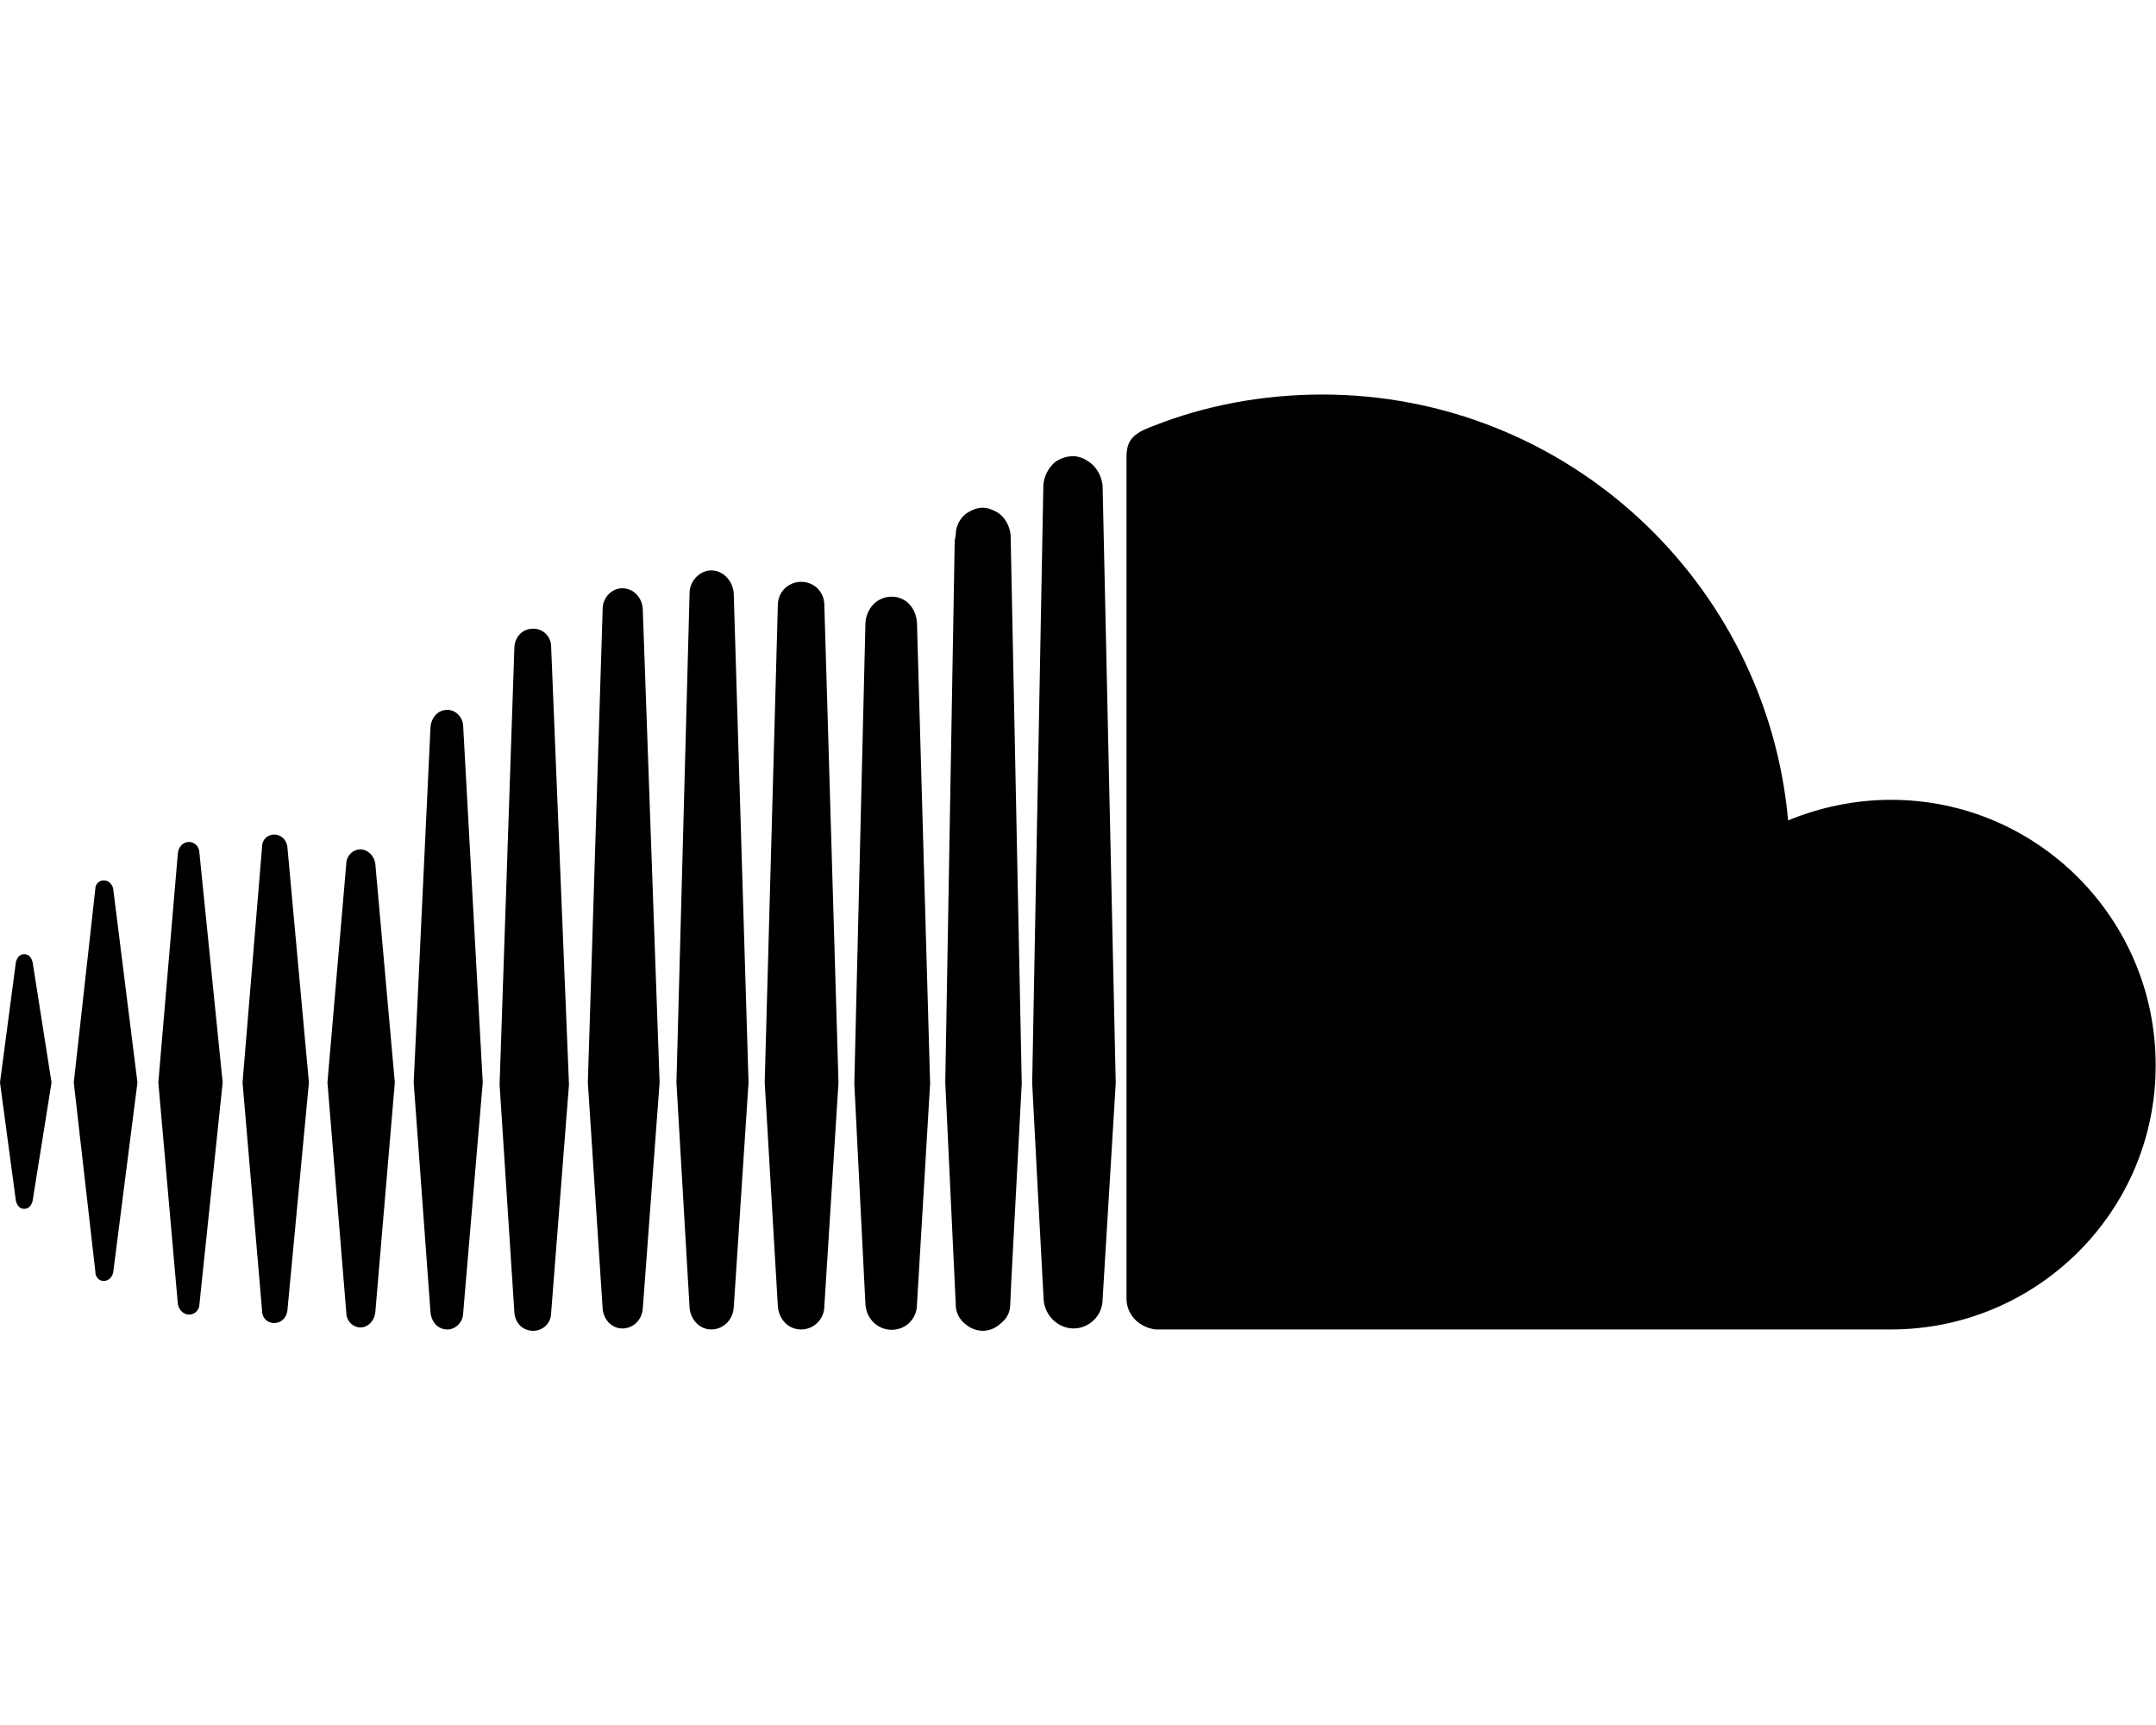
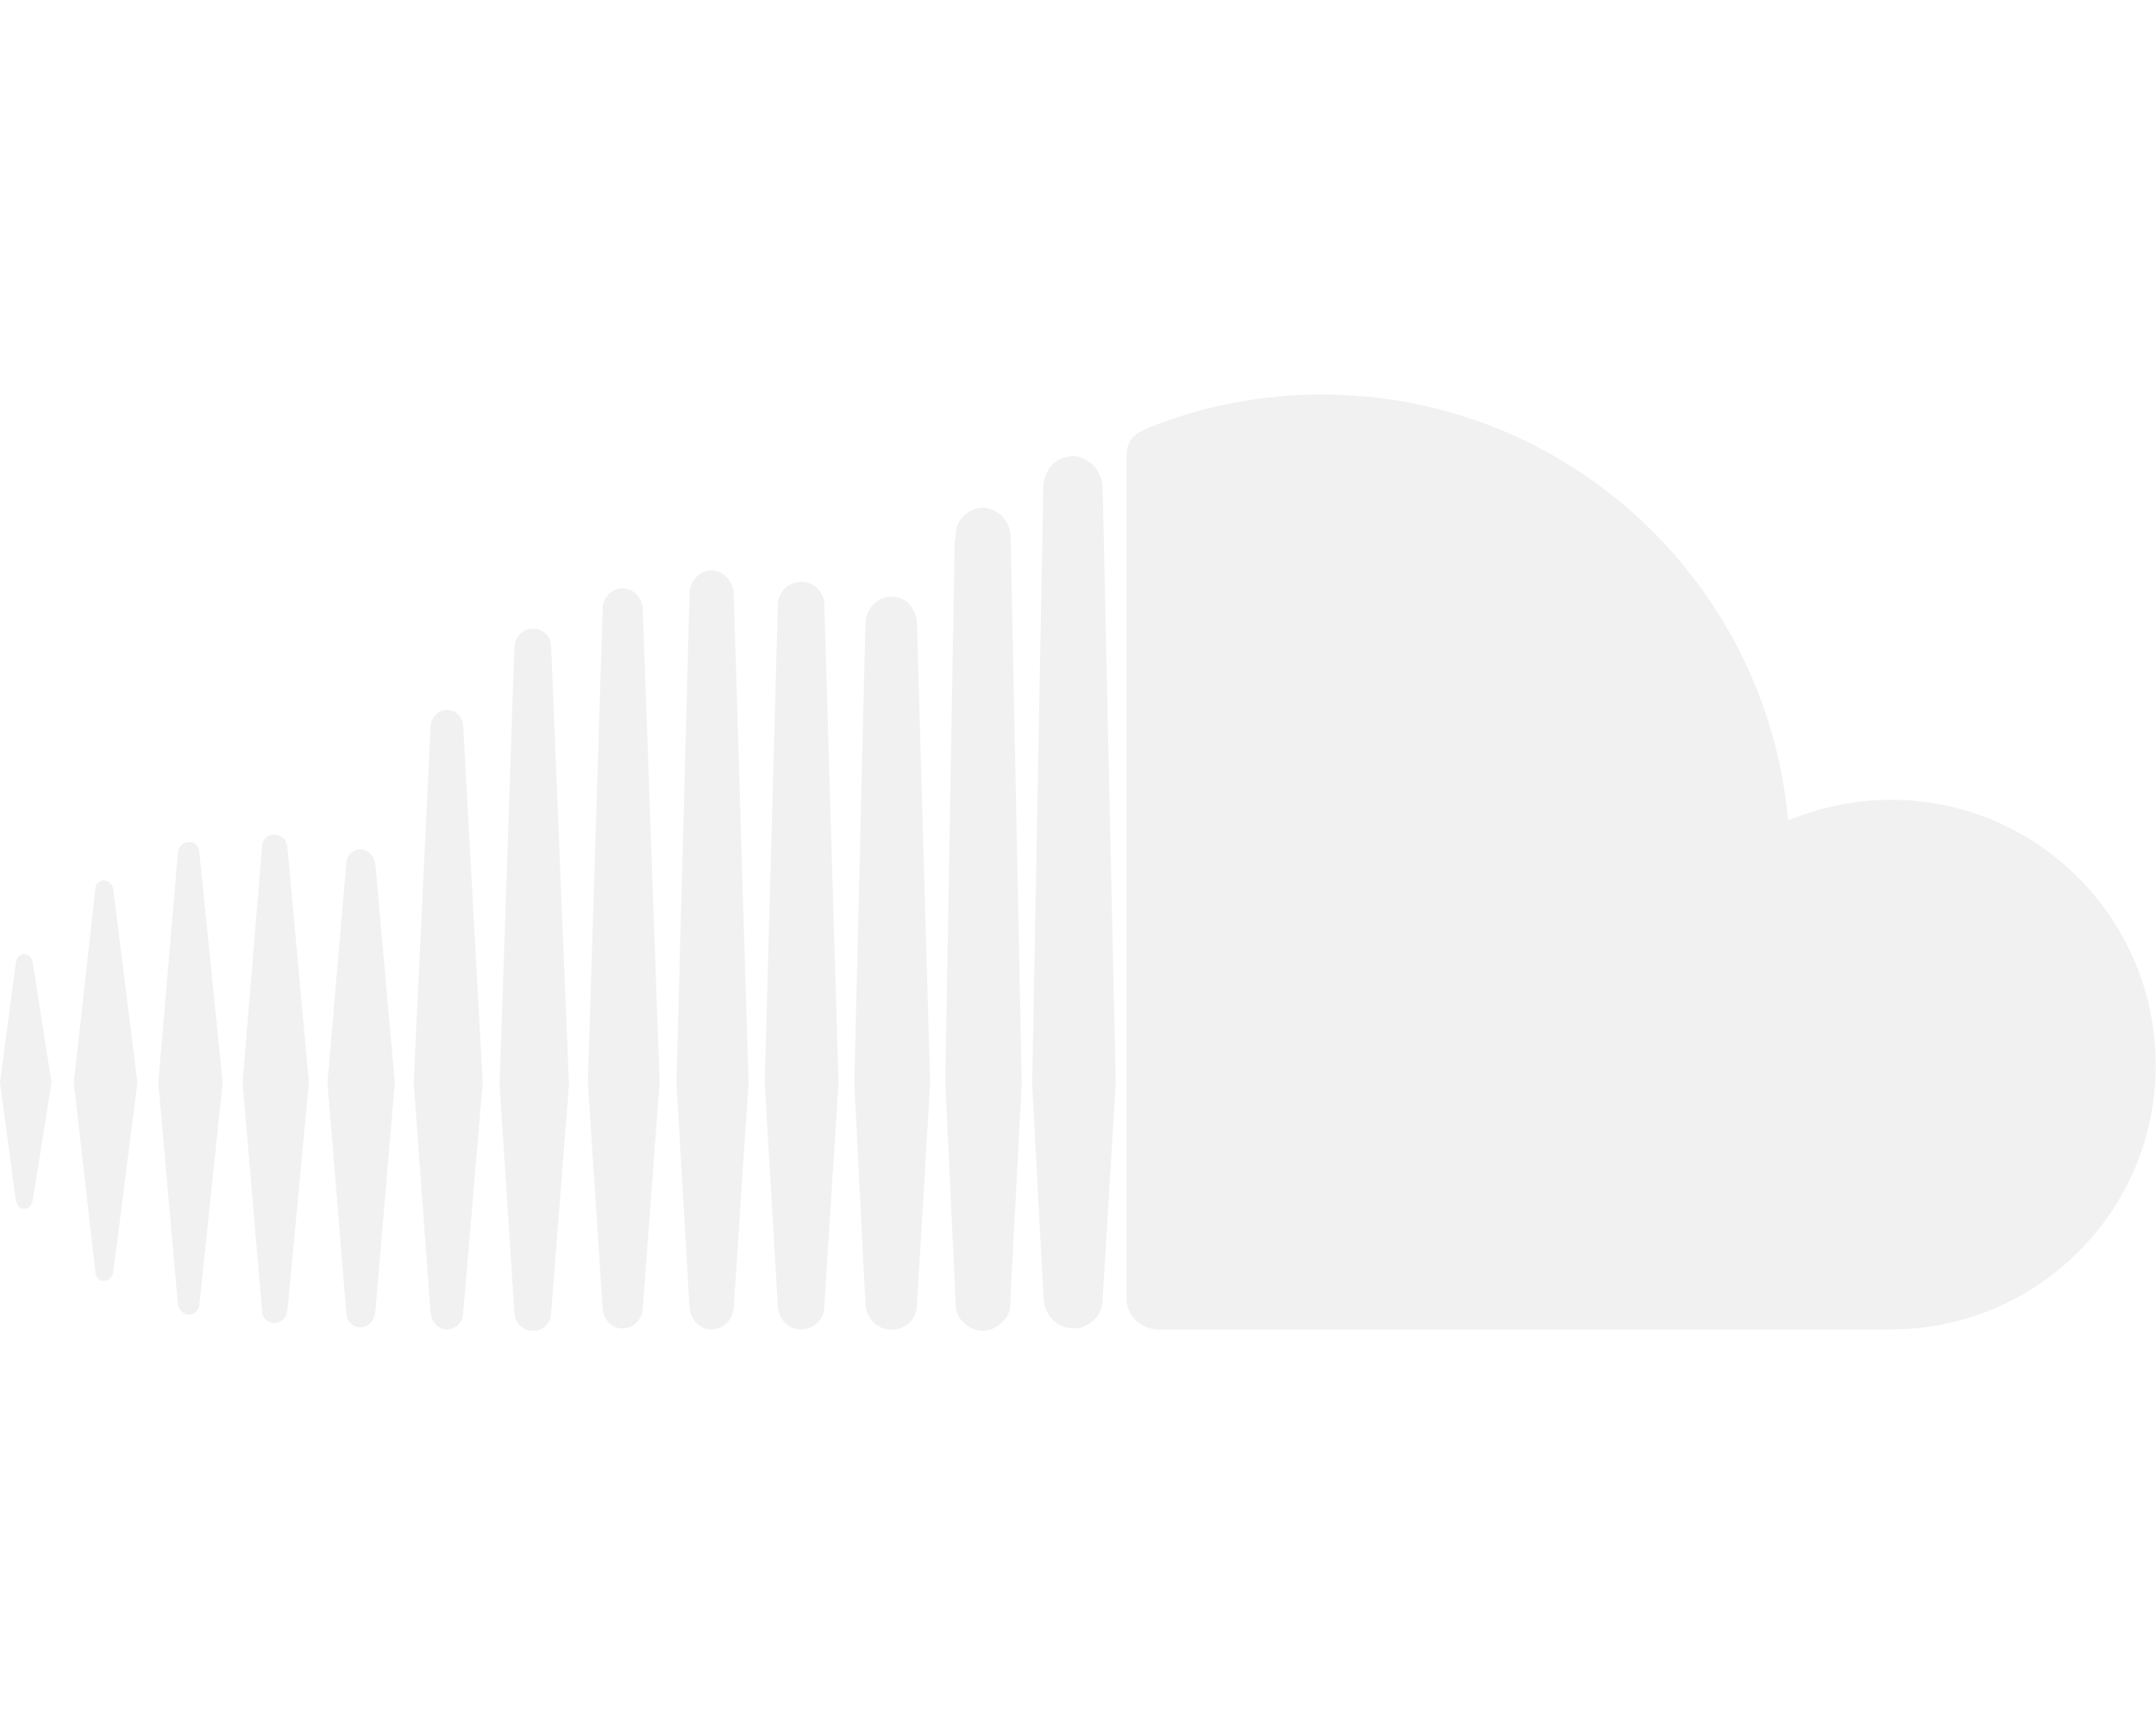
<svg xmlns="http://www.w3.org/2000/svg" viewBox="0 0 640 512">
-   <path d="M111.4 256.3l5.8 65-5.8 68.3c-.3 2.5-2.2 4.4-4.4 4.4s-4.2-1.9-4.2-4.4l-5.6-68.3 5.6-65c0-2.2 1.9-4.2 4.2-4.2 2.2 0 4.1 2 4.4 4.2zm21.4-45.6c-2.8 0-4.7 2.2-5 5l-5 105.6 5 68.3c.3 2.8 2.2 5 5 5 2.5 0 4.7-2.2 4.7-5l5.8-68.3-5.8-105.6c0-2.8-2.2-5-4.7-5zm25.5-24.1c-3.1 0-5.3 2.2-5.6 5.3l-4.4 130 4.4 67.8c.3 3.1 2.5 5.3 5.6 5.3 2.8 0 5.3-2.2 5.3-5.3l5.3-67.8-5.3-130c0-3.1-2.5-5.3-5.3-5.3zM7.2 283.2c-1.4 0-2.2 1.1-2.5 2.5L0 321.3l4.7 35c.3 1.4 1.1 2.5 2.5 2.5s2.2-1.1 2.5-2.5l5.6-35-5.6-35.6c-.3-1.4-1.1-2.5-2.5-2.5zm23.6-21.9c-1.4 0-2.5 1.1-2.5 2.5l-6.4 57.5 6.4 56.1c0 1.7 1.1 2.8 2.5 2.8s2.5-1.1 2.8-2.5l7.2-56.4-7.2-57.5c-.3-1.4-1.4-2.5-2.8-2.5zm25.3-11.4c-1.7 0-3.1 1.4-3.3 3.3L47 321.3l5.8 65.8c.3 1.7 1.7 3.1 3.3 3.1 1.7 0 3.1-1.4 3.1-3.1l6.9-65.8-6.9-68.1c0-1.9-1.4-3.3-3.1-3.3zm25.3-2.2c-1.9 0-3.6 1.4-3.6 3.6l-5.8 70 5.8 67.8c0 2.2 1.7 3.6 3.6 3.6s3.6-1.4 3.9-3.6l6.4-67.8-6.4-70c-.3-2.2-2-3.6-3.9-3.6zm241.4-110.9c-1.1-.8-2.8-1.4-4.2-1.4-2.2 0-4.2.8-5.6 1.9-1.9 1.7-3.1 4.2-3.3 6.7v.8l-3.3 176.7 1.7 32.5 1.7 31.7c.3 4.7 4.2 8.6 8.9 8.6s8.6-3.9 8.6-8.6l3.9-64.2-3.9-177.5c-.4-3-2-5.8-4.5-7.2zm-26.7 15.3c-1.4-.8-2.8-1.4-4.4-1.4s-3.1.6-4.4 1.4c-2.2 1.4-3.6 3.9-3.6 6.7l-.3 1.7-2.8 160.8s0 .3 3.1 65.6v.3c0 1.7.6 3.3 1.7 4.7 1.7 1.9 3.9 3.1 6.4 3.1 2.2 0 4.2-1.1 5.6-2.5 1.7-1.4 2.5-3.3 2.5-5.6l.3-6.7 3.1-58.6-3.3-162.8c-.3-2.8-1.7-5.3-3.9-6.7zm-111.4 22.5c-3.1 0-5.8 2.8-5.8 6.1l-4.4 140.6 4.4 67.2c.3 3.3 2.8 5.8 5.8 5.8 3.3 0 5.8-2.5 6.1-5.8l5-67.2-5-140.6c-.2-3.3-2.7-6.1-6.1-6.1zm376.7 62.8c-10.8 0-21.1 2.2-30.6 6.1-6.4-70.8-65.8-126.4-138.3-126.4-17.8 0-35 3.3-50.3 9.4-6.1 2.2-7.8 4.4-7.8 9.2v249.7c0 5 3.9 8.6 8.6 9.2h218.3c43.3 0 78.6-35 78.6-78.3.1-43.6-35.2-78.9-78.5-78.9zm-296.7-60.3c-4.2 0-7.5 3.3-7.8 7.8l-3.3 136.7 3.3 65.6c.3 4.2 3.6 7.5 7.8 7.5 4.2 0 7.5-3.3 7.5-7.5l3.9-65.6-3.9-136.7c-.3-4.5-3.3-7.8-7.5-7.8zm-53.6-7.8c-3.3 0-6.4 3.1-6.4 6.7l-3.9 145.3 3.9 66.9c.3 3.6 3.1 6.4 6.4 6.4 3.6 0 6.4-2.8 6.7-6.4l4.4-66.9-4.4-145.3c-.3-3.6-3.1-6.7-6.7-6.7zm26.7 3.4c-3.9 0-6.9 3.1-6.9 6.9L227 321.3l3.9 66.4c.3 3.9 3.1 6.9 6.9 6.9s6.9-3.1 6.9-6.9l4.2-66.4-4.2-141.7c0-3.9-3-6.9-6.9-6.9z" />
+   <path fill="#f1f1f1" d="M111.4 256.3l5.8 65-5.8 68.3c-.3 2.5-2.2 4.4-4.4 4.4s-4.2-1.9-4.2-4.4l-5.6-68.3 5.6-65c0-2.2 1.9-4.2 4.2-4.2 2.2 0 4.1 2 4.4 4.2zm21.4-45.6c-2.8 0-4.7 2.2-5 5l-5 105.6 5 68.3c.3 2.8 2.2 5 5 5 2.5 0 4.7-2.2 4.7-5l5.8-68.3-5.8-105.6c0-2.8-2.2-5-4.7-5zm25.5-24.1c-3.1 0-5.3 2.2-5.6 5.3l-4.4 130 4.4 67.8c.3 3.1 2.5 5.3 5.6 5.3 2.8 0 5.3-2.2 5.3-5.3l5.3-67.8-5.3-130c0-3.1-2.5-5.3-5.3-5.3zM7.2 283.2c-1.4 0-2.2 1.1-2.5 2.5L0 321.3l4.7 35c.3 1.4 1.1 2.5 2.5 2.5s2.2-1.1 2.5-2.5l5.6-35-5.6-35.6c-.3-1.4-1.1-2.5-2.5-2.5zm23.6-21.9c-1.4 0-2.5 1.1-2.5 2.5l-6.4 57.5 6.4 56.1c0 1.7 1.1 2.8 2.5 2.8s2.5-1.1 2.8-2.5l7.2-56.4-7.2-57.5c-.3-1.4-1.4-2.5-2.8-2.5zm25.3-11.4c-1.7 0-3.1 1.4-3.3 3.3L47 321.3l5.8 65.8c.3 1.7 1.7 3.1 3.3 3.1 1.7 0 3.1-1.4 3.1-3.1l6.9-65.8-6.9-68.1c0-1.9-1.4-3.3-3.1-3.3zm25.3-2.2c-1.9 0-3.6 1.4-3.6 3.6l-5.8 70 5.8 67.8c0 2.2 1.7 3.6 3.6 3.6s3.6-1.4 3.9-3.6l6.4-67.8-6.4-70c-.3-2.2-2-3.6-3.9-3.6zm241.4-110.9c-1.1-.8-2.8-1.4-4.2-1.4-2.2 0-4.2.8-5.6 1.9-1.9 1.7-3.1 4.2-3.3 6.7v.8l-3.3 176.7 1.7 32.5 1.7 31.7c.3 4.7 4.2 8.6 8.9 8.6s8.6-3.9 8.6-8.6l3.9-64.2-3.9-177.5c-.4-3-2-5.8-4.5-7.2zm-26.7 15.3c-1.4-.8-2.8-1.4-4.4-1.4s-3.1.6-4.4 1.4c-2.2 1.4-3.6 3.9-3.6 6.7l-.3 1.7-2.8 160.8s0 .3 3.1 65.6v.3c0 1.7.6 3.3 1.7 4.7 1.7 1.9 3.9 3.1 6.4 3.1 2.2 0 4.2-1.1 5.6-2.5 1.7-1.4 2.5-3.3 2.5-5.6l.3-6.7 3.1-58.6-3.3-162.8c-.3-2.8-1.7-5.3-3.9-6.7zm-111.4 22.5c-3.1 0-5.8 2.8-5.8 6.1l-4.4 140.6 4.4 67.2c.3 3.3 2.8 5.8 5.8 5.8 3.3 0 5.8-2.5 6.1-5.8l5-67.2-5-140.6c-.2-3.3-2.7-6.1-6.1-6.1zm376.7 62.8c-10.8 0-21.1 2.2-30.6 6.1-6.4-70.8-65.8-126.4-138.3-126.4-17.8 0-35 3.3-50.3 9.4-6.1 2.2-7.8 4.4-7.8 9.2v249.7c0 5 3.9 8.6 8.6 9.2h218.3c43.3 0 78.6-35 78.6-78.3.1-43.6-35.2-78.9-78.5-78.9zm-296.7-60.3c-4.2 0-7.5 3.3-7.8 7.8l-3.3 136.7 3.3 65.6c.3 4.2 3.6 7.5 7.8 7.5 4.2 0 7.5-3.3 7.5-7.5l3.9-65.6-3.9-136.7c-.3-4.5-3.3-7.8-7.5-7.8zm-53.6-7.8c-3.3 0-6.4 3.1-6.4 6.7l-3.9 145.3 3.9 66.9c.3 3.6 3.1 6.4 6.4 6.4 3.6 0 6.4-2.8 6.7-6.4l4.4-66.9-4.4-145.3c-.3-3.6-3.1-6.7-6.7-6.7zm26.7 3.4c-3.9 0-6.9 3.1-6.9 6.9L227 321.3l3.9 66.4c.3 3.9 3.1 6.9 6.9 6.9s6.9-3.1 6.9-6.9l4.2-66.4-4.2-141.7c0-3.9-3-6.9-6.9-6.9z" />
</svg>
